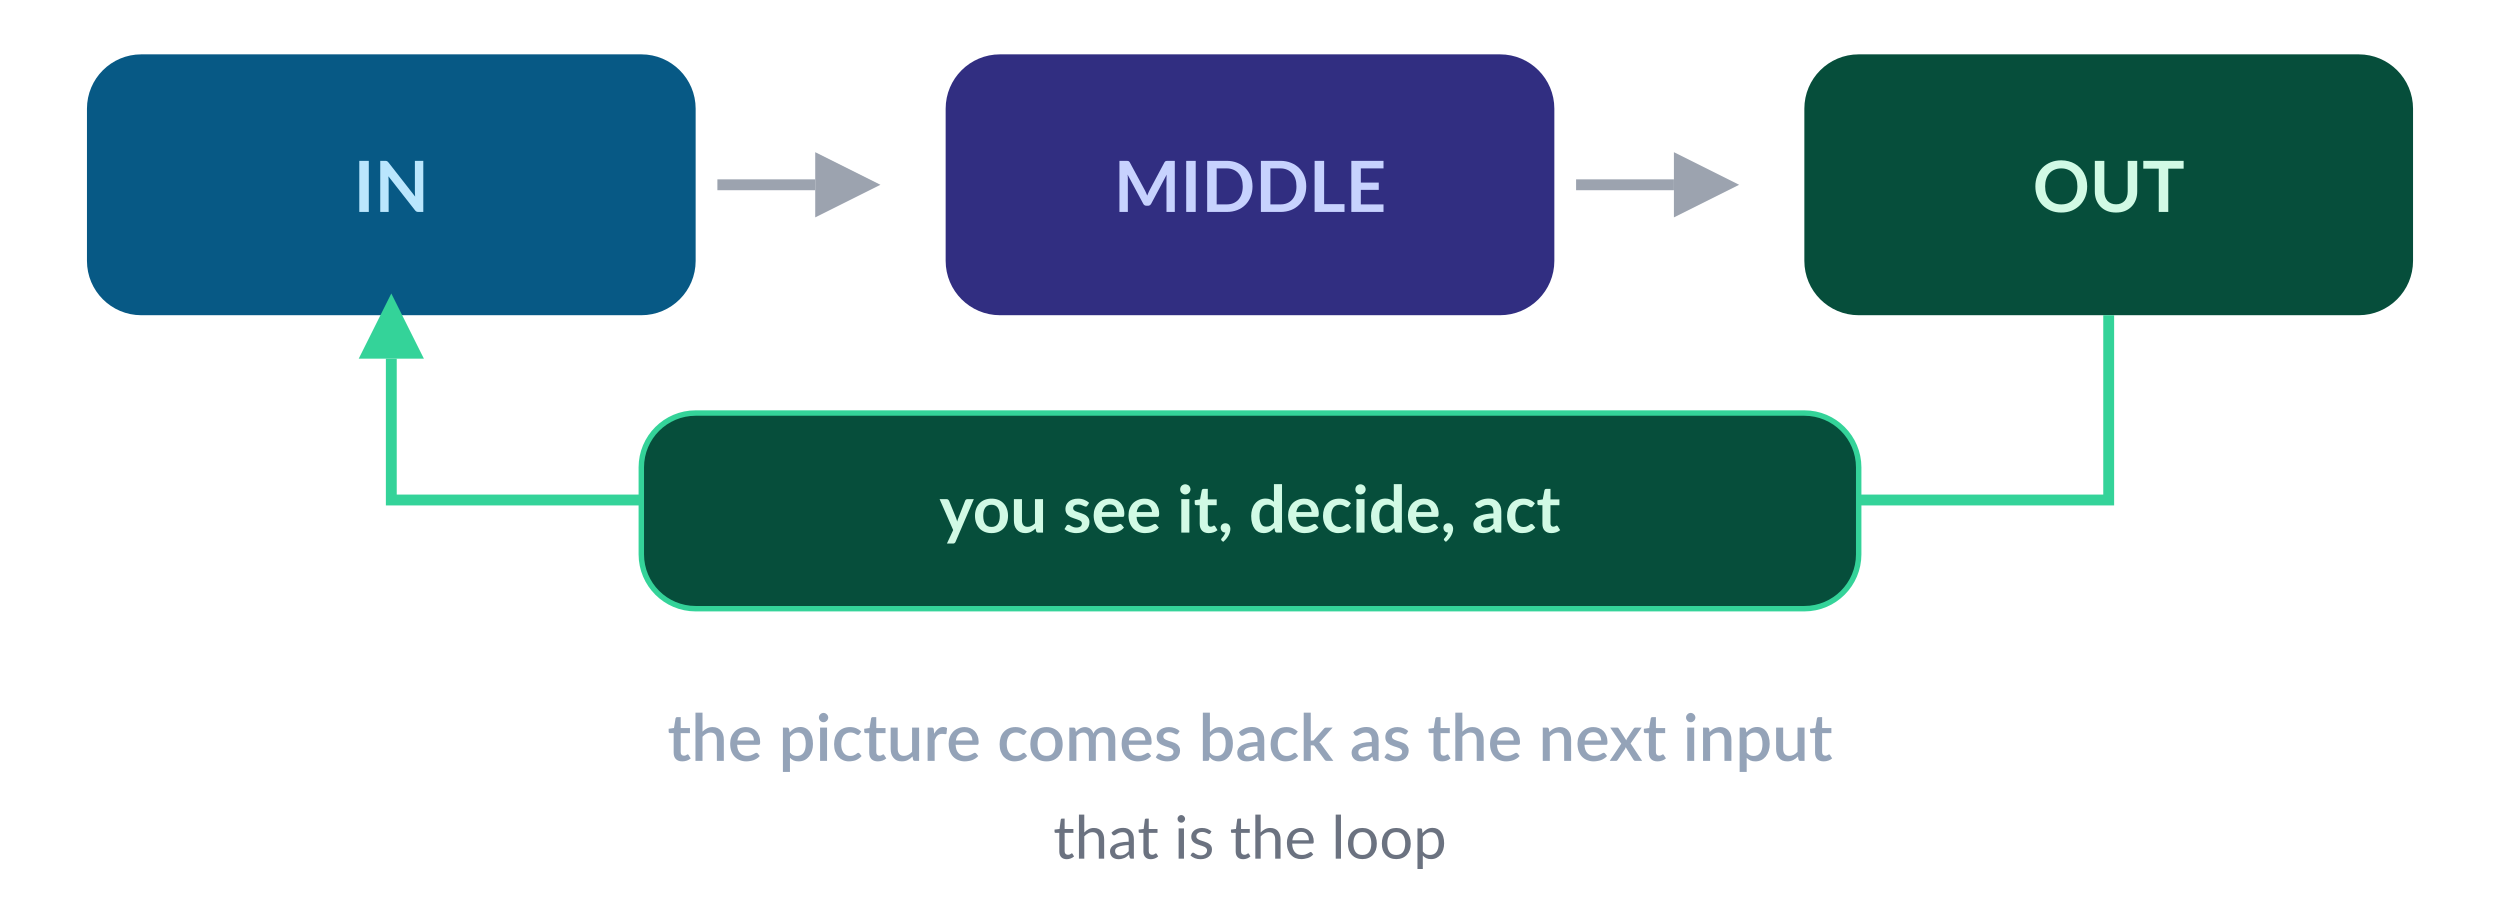
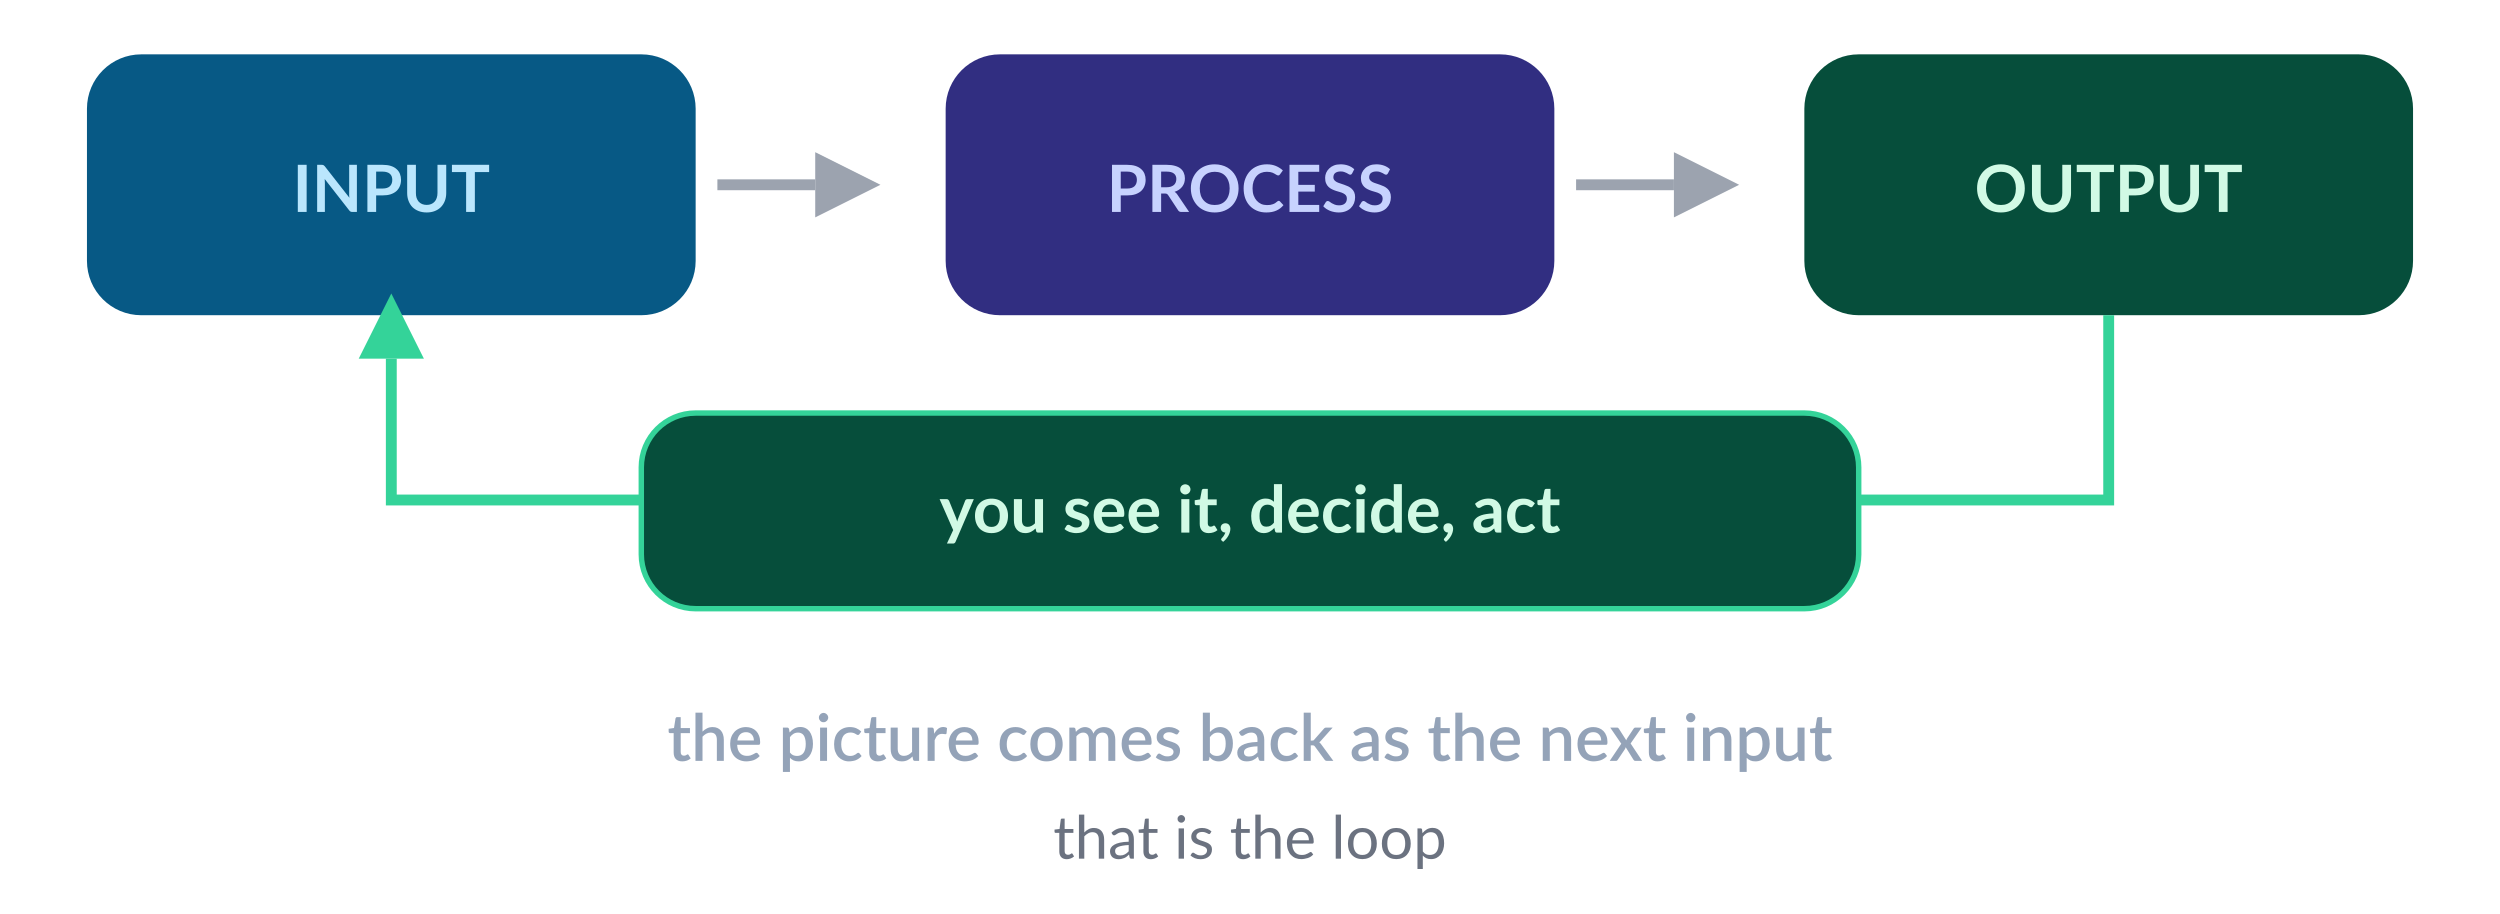
<svg xmlns="http://www.w3.org/2000/svg" viewBox="0 0 460 168" font-family="Montserrat, Lato, Segoe UI, sans-serif">
  <rect x="16" y="10" width="112" height="48" rx="10" fill="#075985" />
-   <text x="72" y="39" font-size="13" font-weight="700" fill="#BAE6FD" text-anchor="middle">IN</text>
+   <text x="72" y="39" font-size="12" font-weight="700" fill="#BAE6FD" text-anchor="middle">INPUT</text>
  <line x1="132" y1="34" x2="150" y2="34" stroke="#9CA3AF" stroke-width="2" />
  <polygon points="150,28 162,34 150,40" fill="#9CA3AF" />
  <rect x="174" y="10" width="112" height="48" rx="10" fill="#312E81" />
-   <text x="230" y="39" font-size="13" font-weight="700" fill="#C7D2FE" text-anchor="middle">MIDDLE</text>
+   <text x="230" y="39" font-size="12" font-weight="700" fill="#C7D2FE" text-anchor="middle">PROCESS</text>
  <line x1="290" y1="34" x2="308" y2="34" stroke="#9CA3AF" stroke-width="2" />
  <polygon points="308,28 320,34 308,40" fill="#9CA3AF" />
  <rect x="332" y="10" width="112" height="48" rx="10" fill="#064E3B" />
-   <text x="388" y="39" font-size="13" font-weight="700" fill="#D1FAE5" text-anchor="middle">OUT</text>
+   <text x="388" y="39" font-size="12" font-weight="700" fill="#D1FAE5" text-anchor="middle">OUTPUT</text>
  <path d="M388 58 V92 H72 V66" fill="none" stroke="#34D399" stroke-width="2" />
  <polygon points="66,66 78,66 72,54" fill="#34D399" />
  <rect x="118" y="76" width="224" height="36" rx="10" fill="#064E3B" stroke="#34D399" />
  <text x="230" y="98" font-size="12" font-weight="700" fill="#D1FAE5" text-anchor="middle">you see it, decide, act</text>
  <text x="230" y="140" font-size="12" font-weight="600" fill="#94A3B8" text-anchor="middle">the picture comes back as the next input</text>
  <text x="230" y="158" font-size="11" fill="#6B7280" text-anchor="middle">that is the loop</text>
</svg>
